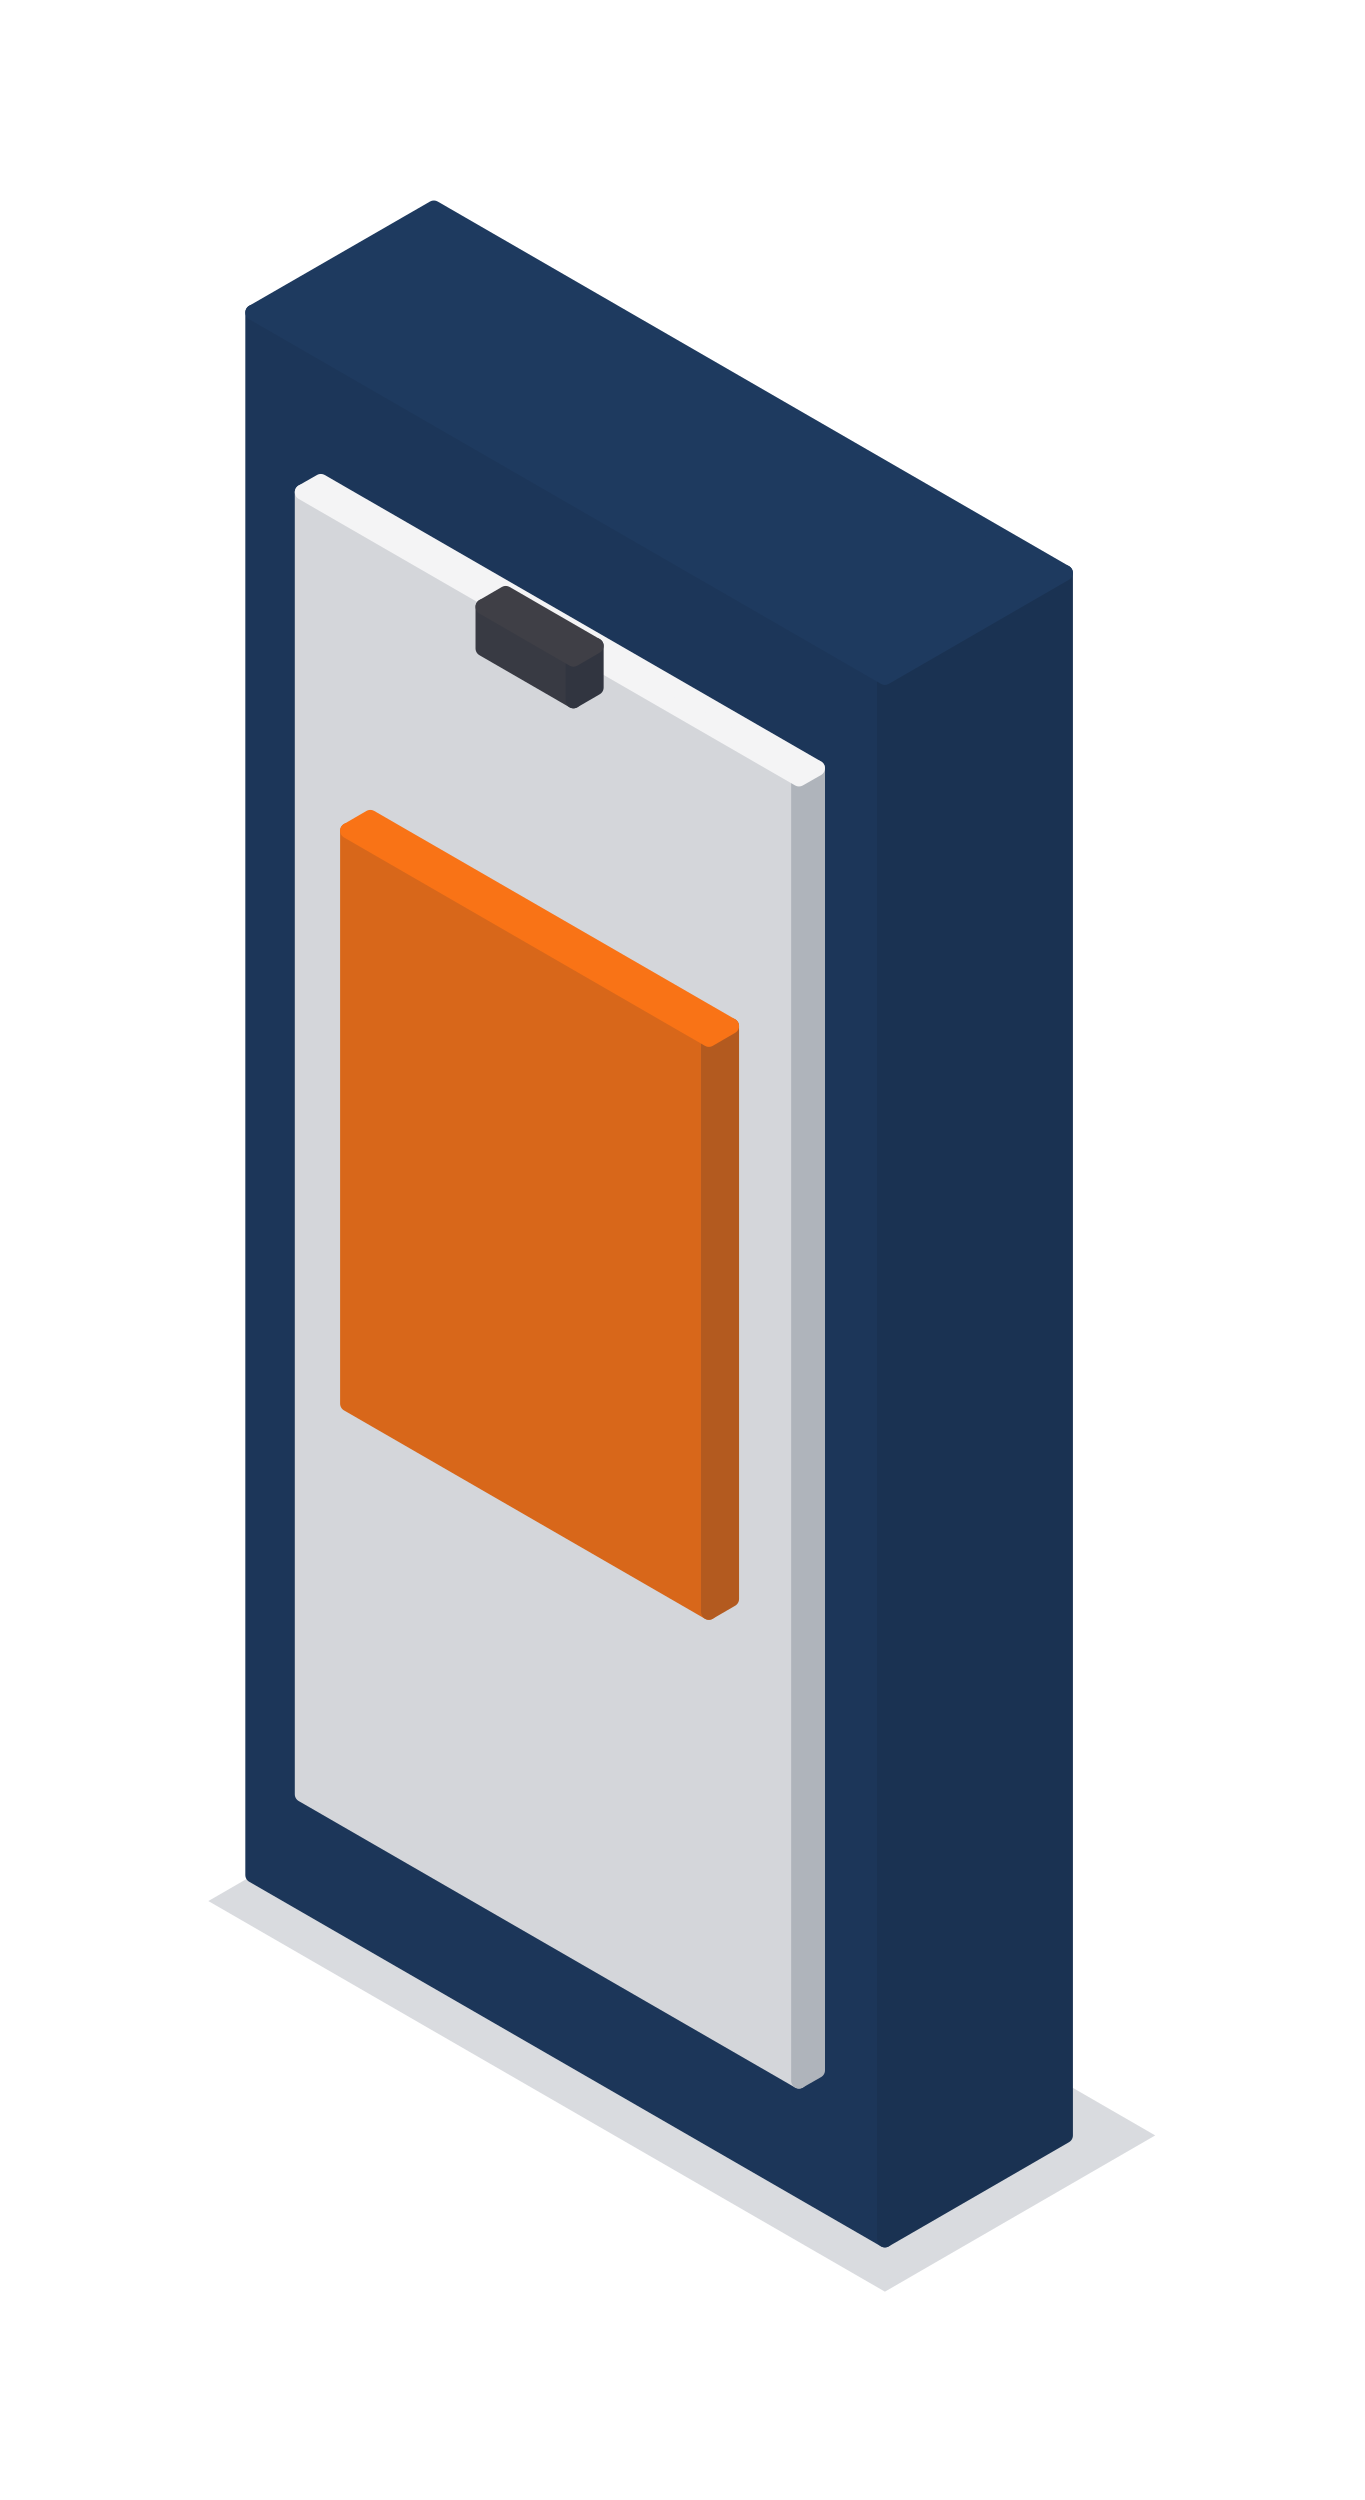
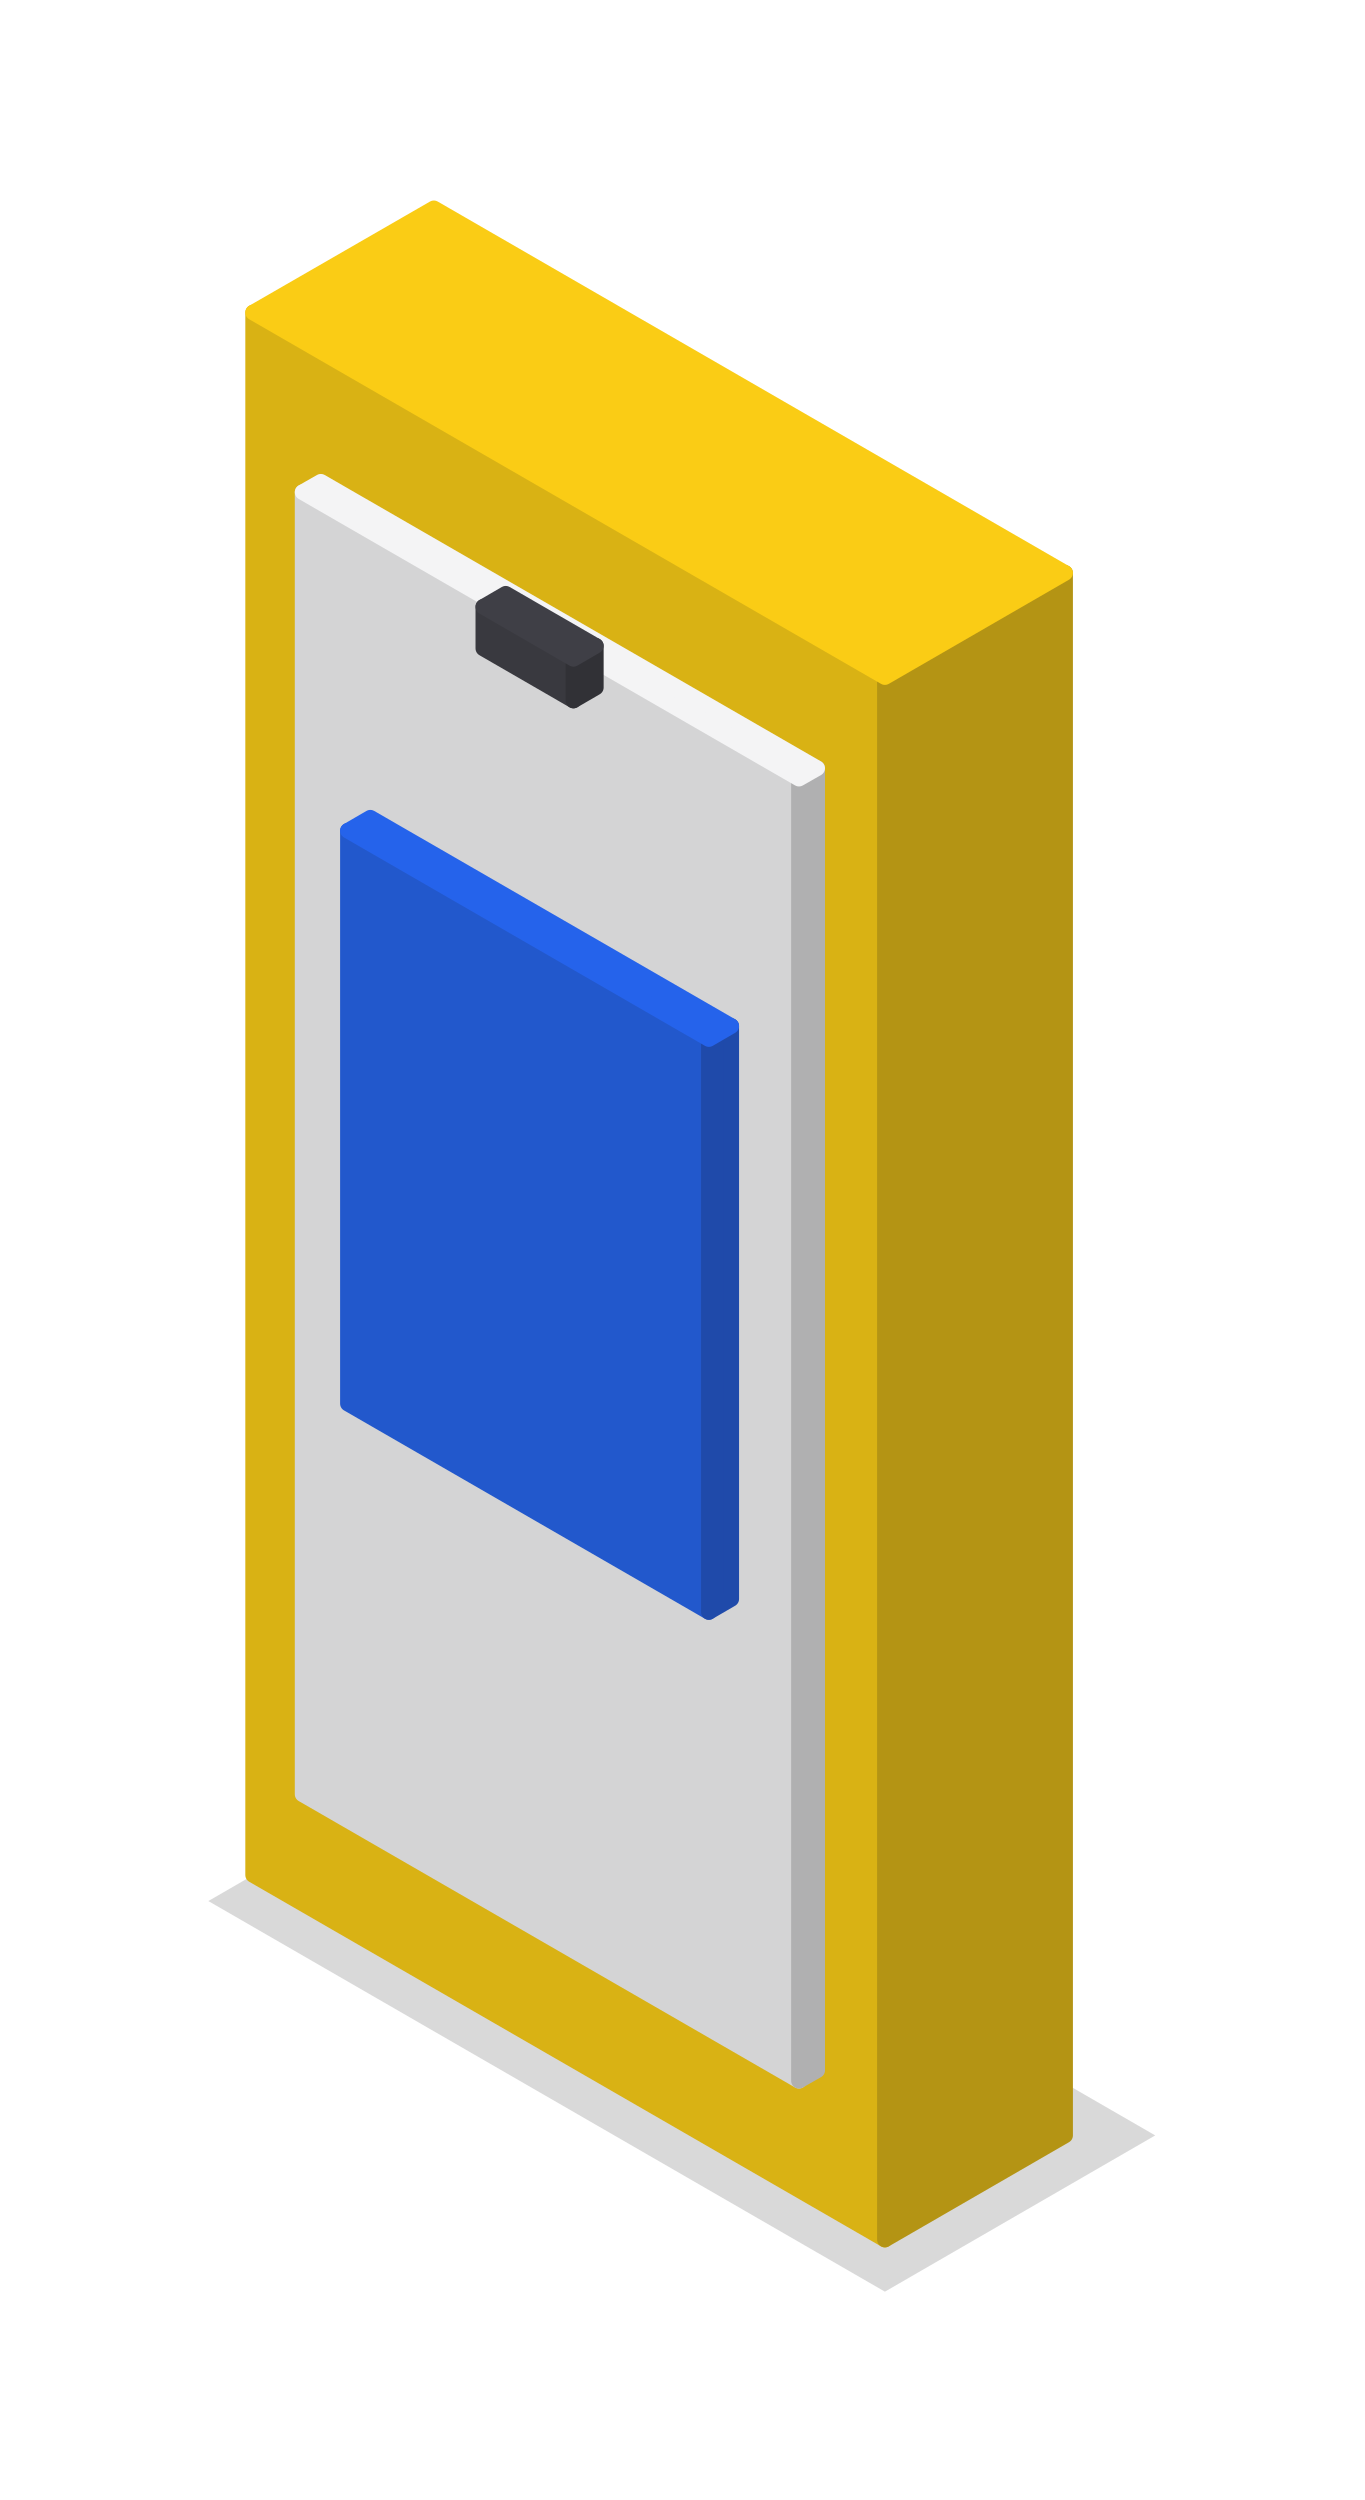
<svg xmlns="http://www.w3.org/2000/svg" width="26.19" height="48" viewBox="-11.79 -32 26.19 48" fill="none" aria-hidden="true">
-   <polygon points="-2.6,1.5 10.39,9 5.2,12 -7.79,4.5" fill="#0F1E33" fill-opacity="0.16" />
-   <polygon points="-6.93,4 5.2,11 5.2,-19 -6.93,-26" fill="#1c3659" stroke="#1c3659" stroke-width="0.3" stroke-linejoin="round" />
-   <polygon points="8.66,9 5.2,11 5.2,-19 8.66,-21" fill="#1a3252" stroke="#1a3252" stroke-width="0.3" stroke-linejoin="round" />
-   <polygon points="-3.46,-28 8.66,-21 5.2,-19 -6.93,-26" fill="#1E3A5F" stroke="#1E3A5F" stroke-width="0.3" stroke-linejoin="round" />
-   <polygon points="-5.98,2.45 3.55,7.95 3.55,-17.05 -5.98,-22.55" fill="#d4d6da" stroke="#d4d6da" stroke-width="0.3" stroke-linejoin="round" />
-   <polygon points="3.9,7.75 3.55,7.95 3.55,-17.05 3.9,-17.25" fill="#afb4bb" stroke="#afb4bb" stroke-width="0.3" stroke-linejoin="round" />
+   <polygon points="-2.6,1.5 10.39,9 5.2,12 -7.79,4.5" fill="#111111" fill-opacity="0.16" />
+   <polygon points="-6.93,4 5.2,11 5.2,-19 -6.93,-26" fill="#d9b214" stroke="#d9b214" stroke-width="0.3" stroke-linejoin="round" />
+   <polygon points="8.66,9 5.2,11 5.2,-19 8.66,-21" fill="#b49414" stroke="#b49414" stroke-width="0.3" stroke-linejoin="round" />
+   <polygon points="-3.46,-28 8.66,-21 5.2,-19 -6.93,-26" fill="#FACC15" stroke="#FACC15" stroke-width="0.3" stroke-linejoin="round" />
+   <polygon points="-5.98,2.45 3.55,7.95 3.55,-17.05 -5.98,-22.55" fill="#d4d4d5" stroke="#d4d4d5" stroke-width="0.3" stroke-linejoin="round" />
+   <polygon points="3.9,7.75 3.55,7.95 3.55,-17.05 3.9,-17.25" fill="#b0b0b1" stroke="#b0b0b1" stroke-width="0.3" stroke-linejoin="round" />
  <polygon points="-5.63,-22.75 3.9,-17.25 3.55,-17.05 -5.98,-22.55" fill="#F4F4F5" stroke="#F4F4F5" stroke-width="0.3" stroke-linejoin="round" />
-   <polygon points="-5.11,-5.05 1.82,-1.05 1.82,-12.05 -5.11,-16.05" fill="#d8671a" stroke="#d8671a" stroke-width="0.3" stroke-linejoin="round" />
-   <polygon points="2.25,-1.3 1.82,-1.05 1.82,-12.05 2.25,-12.3" fill="#b35a1f" stroke="#b35a1f" stroke-width="0.3" stroke-linejoin="round" />
-   <polygon points="-4.68,-16.3 2.25,-12.3 1.82,-12.05 -5.11,-16.05" fill="#F97316" stroke="#F97316" stroke-width="0.3" stroke-linejoin="round" />
-   <polygon points="-2.51,-19.55 -0.78,-18.55 -0.78,-19.35 -2.51,-20.35" fill="#383a43" stroke="#383a43" stroke-width="0.3" stroke-linejoin="round" />
-   <polygon points="-0.35,-18.8 -0.78,-18.55 -0.78,-19.35 -0.35,-19.6" fill="#313540" stroke="#313540" stroke-width="0.3" stroke-linejoin="round" />
+   <polygon points="-5.11,-5.05 1.82,-1.05 1.82,-12.05 -5.11,-16.05" fill="#2258cc" stroke="#2258cc" stroke-width="0.3" stroke-linejoin="round" />
+   <polygon points="2.25,-1.3 1.82,-1.05 1.82,-12.05 2.25,-12.3" fill="#1f4aaa" stroke="#1f4aaa" stroke-width="0.3" stroke-linejoin="round" />
+   <polygon points="-4.68,-16.3 2.25,-12.3 1.82,-12.05 -5.11,-16.05" fill="#2563EB" stroke="#2563EB" stroke-width="0.3" stroke-linejoin="round" />
+   <polygon points="-2.51,-19.55 -0.78,-18.55 -0.78,-19.35 -2.51,-20.35" fill="#39393f" stroke="#39393f" stroke-width="0.3" stroke-linejoin="round" />
+   <polygon points="-0.35,-18.8 -0.78,-18.55 -0.78,-19.35 -0.35,-19.6" fill="#313136" stroke="#313136" stroke-width="0.3" stroke-linejoin="round" />
  <polygon points="-2.08,-20.6 -0.35,-19.6 -0.78,-19.35 -2.51,-20.35" fill="#3F3F46" stroke="#3F3F46" stroke-width="0.3" stroke-linejoin="round" />
</svg>
